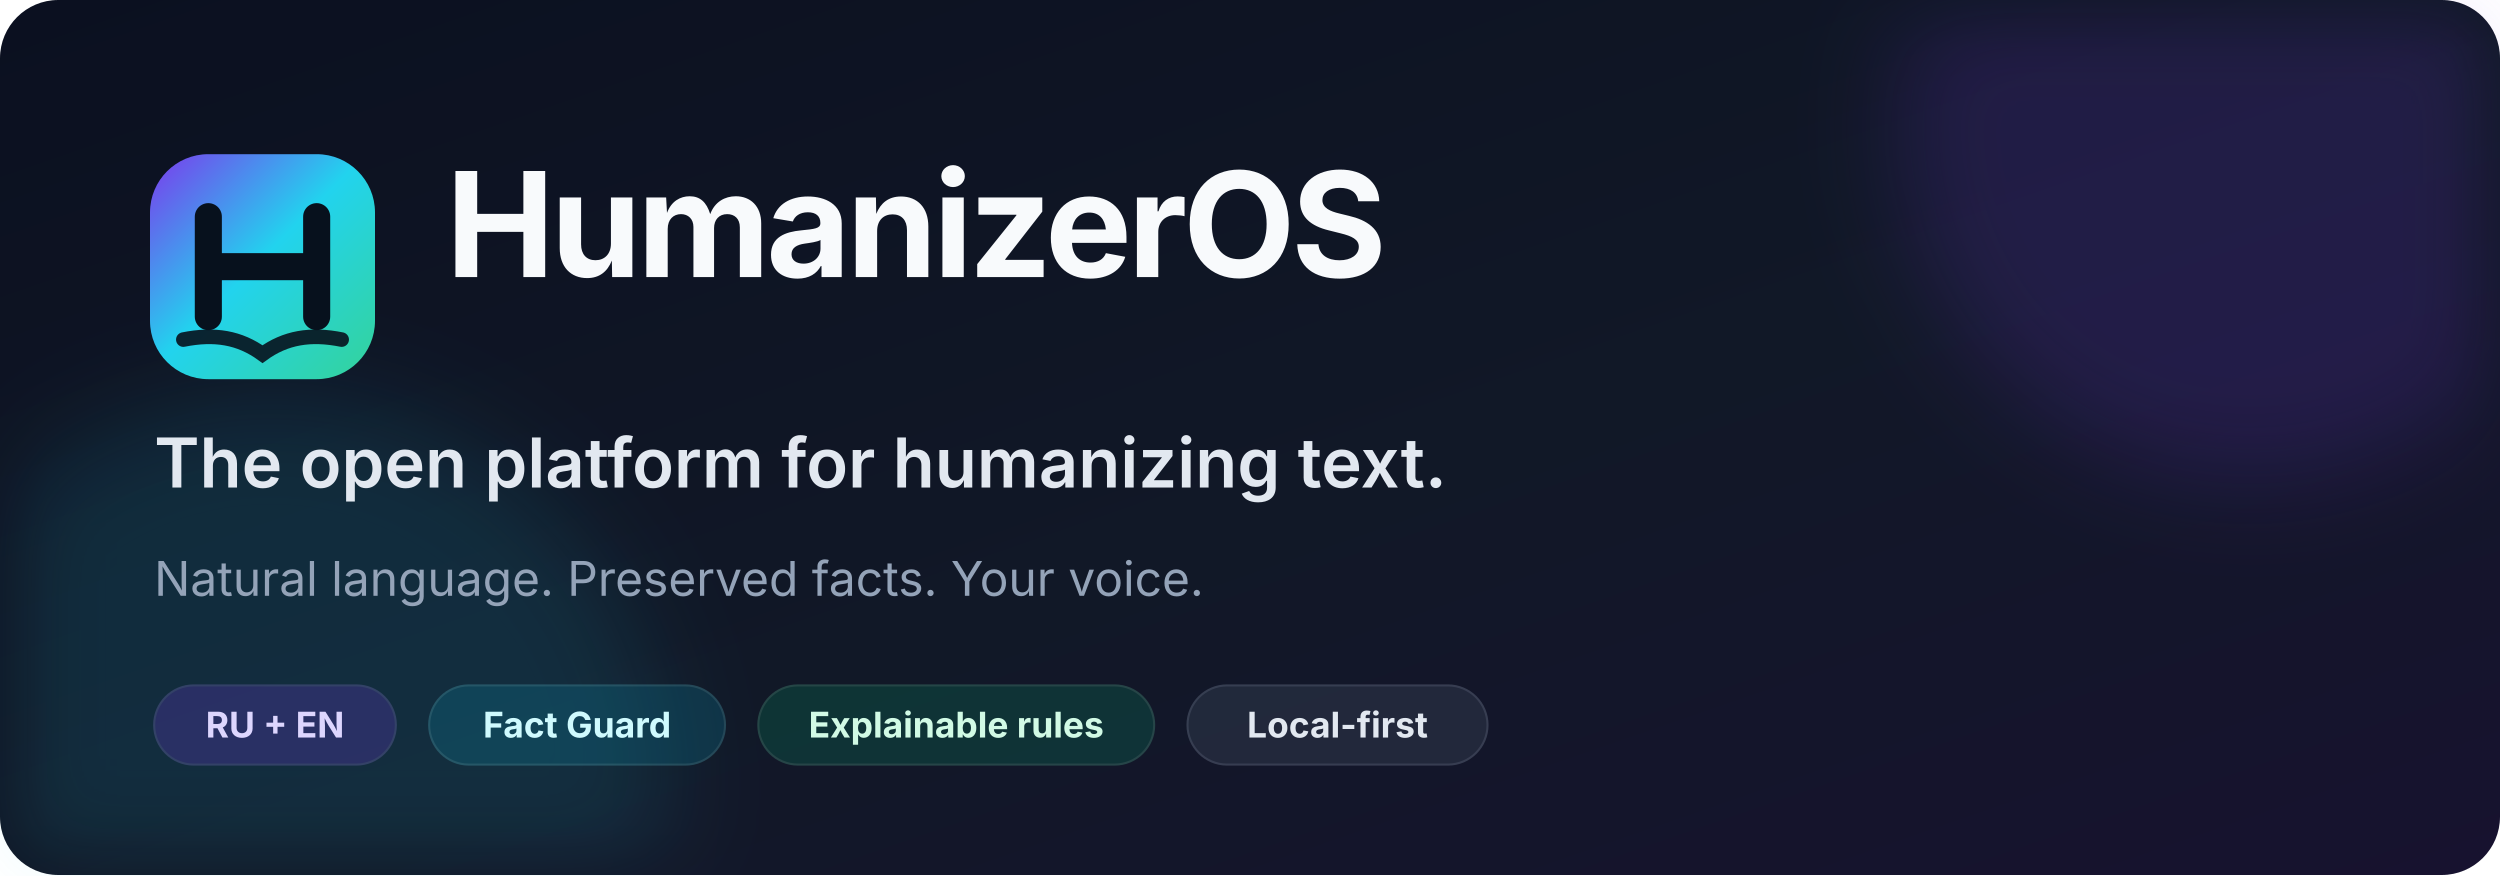
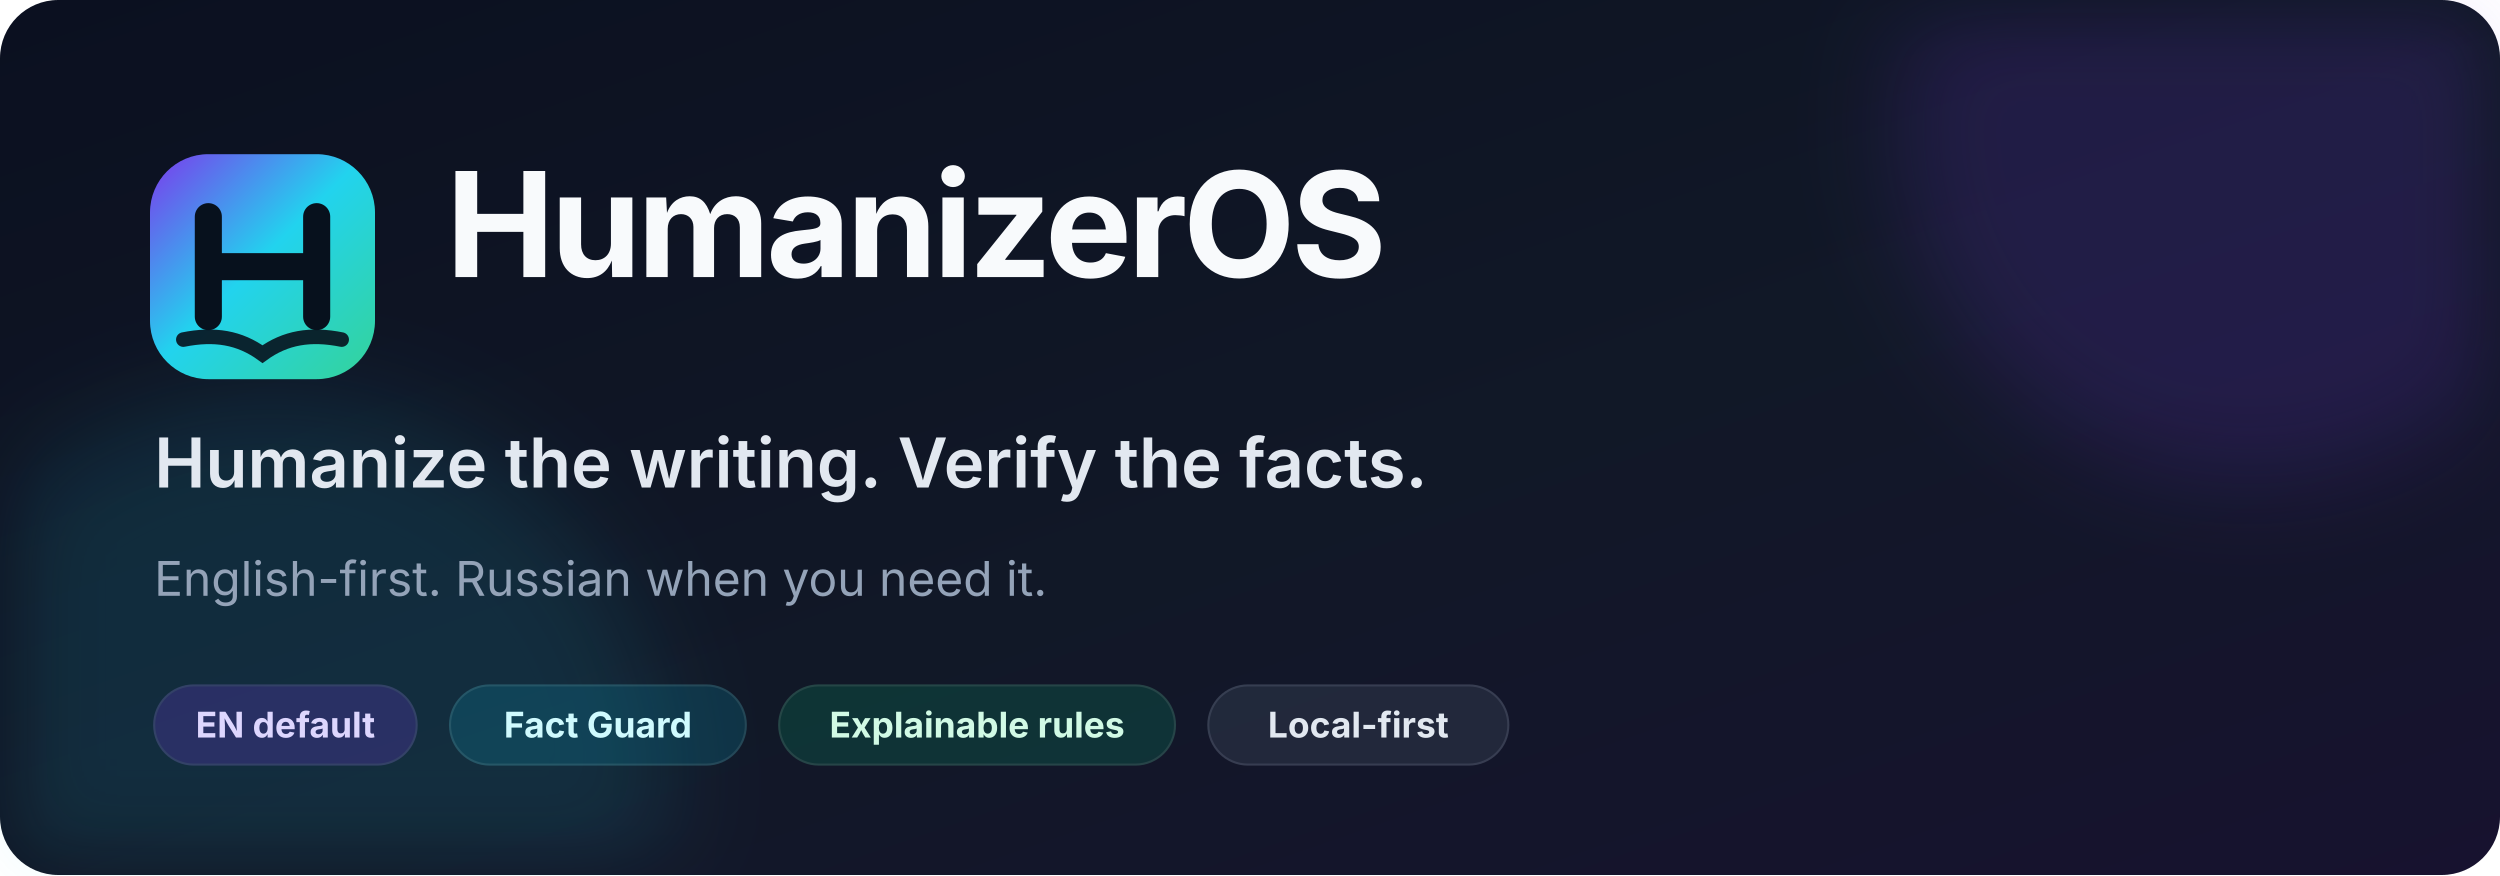
<svg xmlns="http://www.w3.org/2000/svg" width="1200" height="420" viewBox="0 0 1200 420" role="img" aria-labelledby="title desc">
  <defs>
    <linearGradient id="bg" x1="0" y1="0" x2="1" y2="1">
      <stop offset="0" stop-color="#0b1020" />
      <stop offset="0.55" stop-color="#111827" />
      <stop offset="1" stop-color="#17122f" />
    </linearGradient>
    <linearGradient id="accent" x1="0" y1="0" x2="1" y2="1">
      <stop offset="0" stop-color="#7c3aed" />
      <stop offset="0.48" stop-color="#22d3ee" />
      <stop offset="1" stop-color="#34d399" />
    </linearGradient>
    <filter id="glow" x="-60%" y="-60%" width="220%" height="220%">
      <feGaussianBlur stdDeviation="24" />
    </filter>
  </defs>
  <rect width="1200" height="420" rx="28" fill="url(#bg)" />
  <circle cx="1080" cy="60" r="170" fill="#7c3aed" opacity="0.16" filter="url(#glow)" />
  <circle cx="130" cy="380" r="190" fill="#22d3ee" opacity="0.12" filter="url(#glow)" />
  <g transform="translate(72 74)">
    <rect width="108" height="108" rx="28" fill="url(#accent)" />
    <path d="M28 30v48M80 30v48M28 54h52" fill="none" stroke="#07111d" stroke-width="13" stroke-linecap="round" />
    <path d="M16 89c15-3 27-1 38 7 11-8 23-10 38-7" fill="none" stroke="#07111d" stroke-width="7" stroke-linecap="round" opacity="0.9" />
  </g>
  <text x="214" y="133" fill="#f8fafc" font-family="Inter, ui-sans-serif, system-ui, -apple-system, Segoe UI, sans-serif" font-size="70" font-weight="750" letter-spacing="-2">HumanizerOS</text>
-   <text x="74" y="234" fill="#e2e8f0" font-family="Inter, ui-sans-serif, system-ui, -apple-system, Segoe UI, sans-serif" font-size="33" font-weight="600">The open platform for humanizing text.</text>
-   <text x="74" y="286" fill="#94a3b8" font-family="Inter, ui-sans-serif, system-ui, -apple-system, Segoe UI, sans-serif" font-size="23">Natural language. Preserved facts. Your voice.</text>
+   <text x="74" y="234" fill="#e2e8f0" font-family="Inter, ui-sans-serif, system-ui, -apple-system, Segoe UI, sans-serif" font-size="33" font-weight="600">Humanize the writing. Verify the facts.</text>
+   <text x="74" y="286" fill="#94a3b8" font-family="Inter, ui-sans-serif, system-ui, -apple-system, Segoe UI, sans-serif" font-size="23">English-first. Russian when you need it.</text>
  <g transform="translate(74 329)" font-family="Inter, ui-sans-serif, system-ui, -apple-system, Segoe UI, sans-serif" font-size="17" font-weight="650">
-     <rect width="116" height="38" rx="19" fill="#7c3aed" opacity="0.22" stroke="#a78bfa" />
-     <text x="58" y="25" text-anchor="middle" fill="#ddd6fe">RU + EN</text>
-     <rect x="132" width="142" height="38" rx="19" fill="#0891b2" opacity="0.22" stroke="#67e8f9" />
-     <text x="203" y="25" text-anchor="middle" fill="#cffafe">Fact Guard</text>
-     <rect x="290" width="190" height="38" rx="19" fill="#059669" opacity="0.22" stroke="#6ee7b7" />
-     <text x="385" y="25" text-anchor="middle" fill="#d1fae5">Explainable rules</text>
-     <rect x="496" width="144" height="38" rx="19" fill="#475569" opacity="0.28" stroke="#94a3b8" />
-     <text x="568" y="25" text-anchor="middle" fill="#e2e8f0">Local-first</text>
+     <rect width="126" height="38" rx="19" fill="#7c3aed" opacity="0.22" stroke="#a78bfa" />
+     <text x="63" y="25" text-anchor="middle" fill="#ddd6fe">EN default</text>
+     <rect x="142" width="142" height="38" rx="19" fill="#0891b2" opacity="0.22" stroke="#67e8f9" />
+     <text x="213" y="25" text-anchor="middle" fill="#cffafe">Fact Guard</text>
+     <rect x="300" width="190" height="38" rx="19" fill="#059669" opacity="0.22" stroke="#6ee7b7" />
+     <text x="395" y="25" text-anchor="middle" fill="#d1fae5">Explainable rules</text>
+     <rect x="506" width="144" height="38" rx="19" fill="#475569" opacity="0.28" stroke="#94a3b8" />
+     <text x="578" y="25" text-anchor="middle" fill="#e2e8f0">Local-first</text>
  </g>
</svg>
